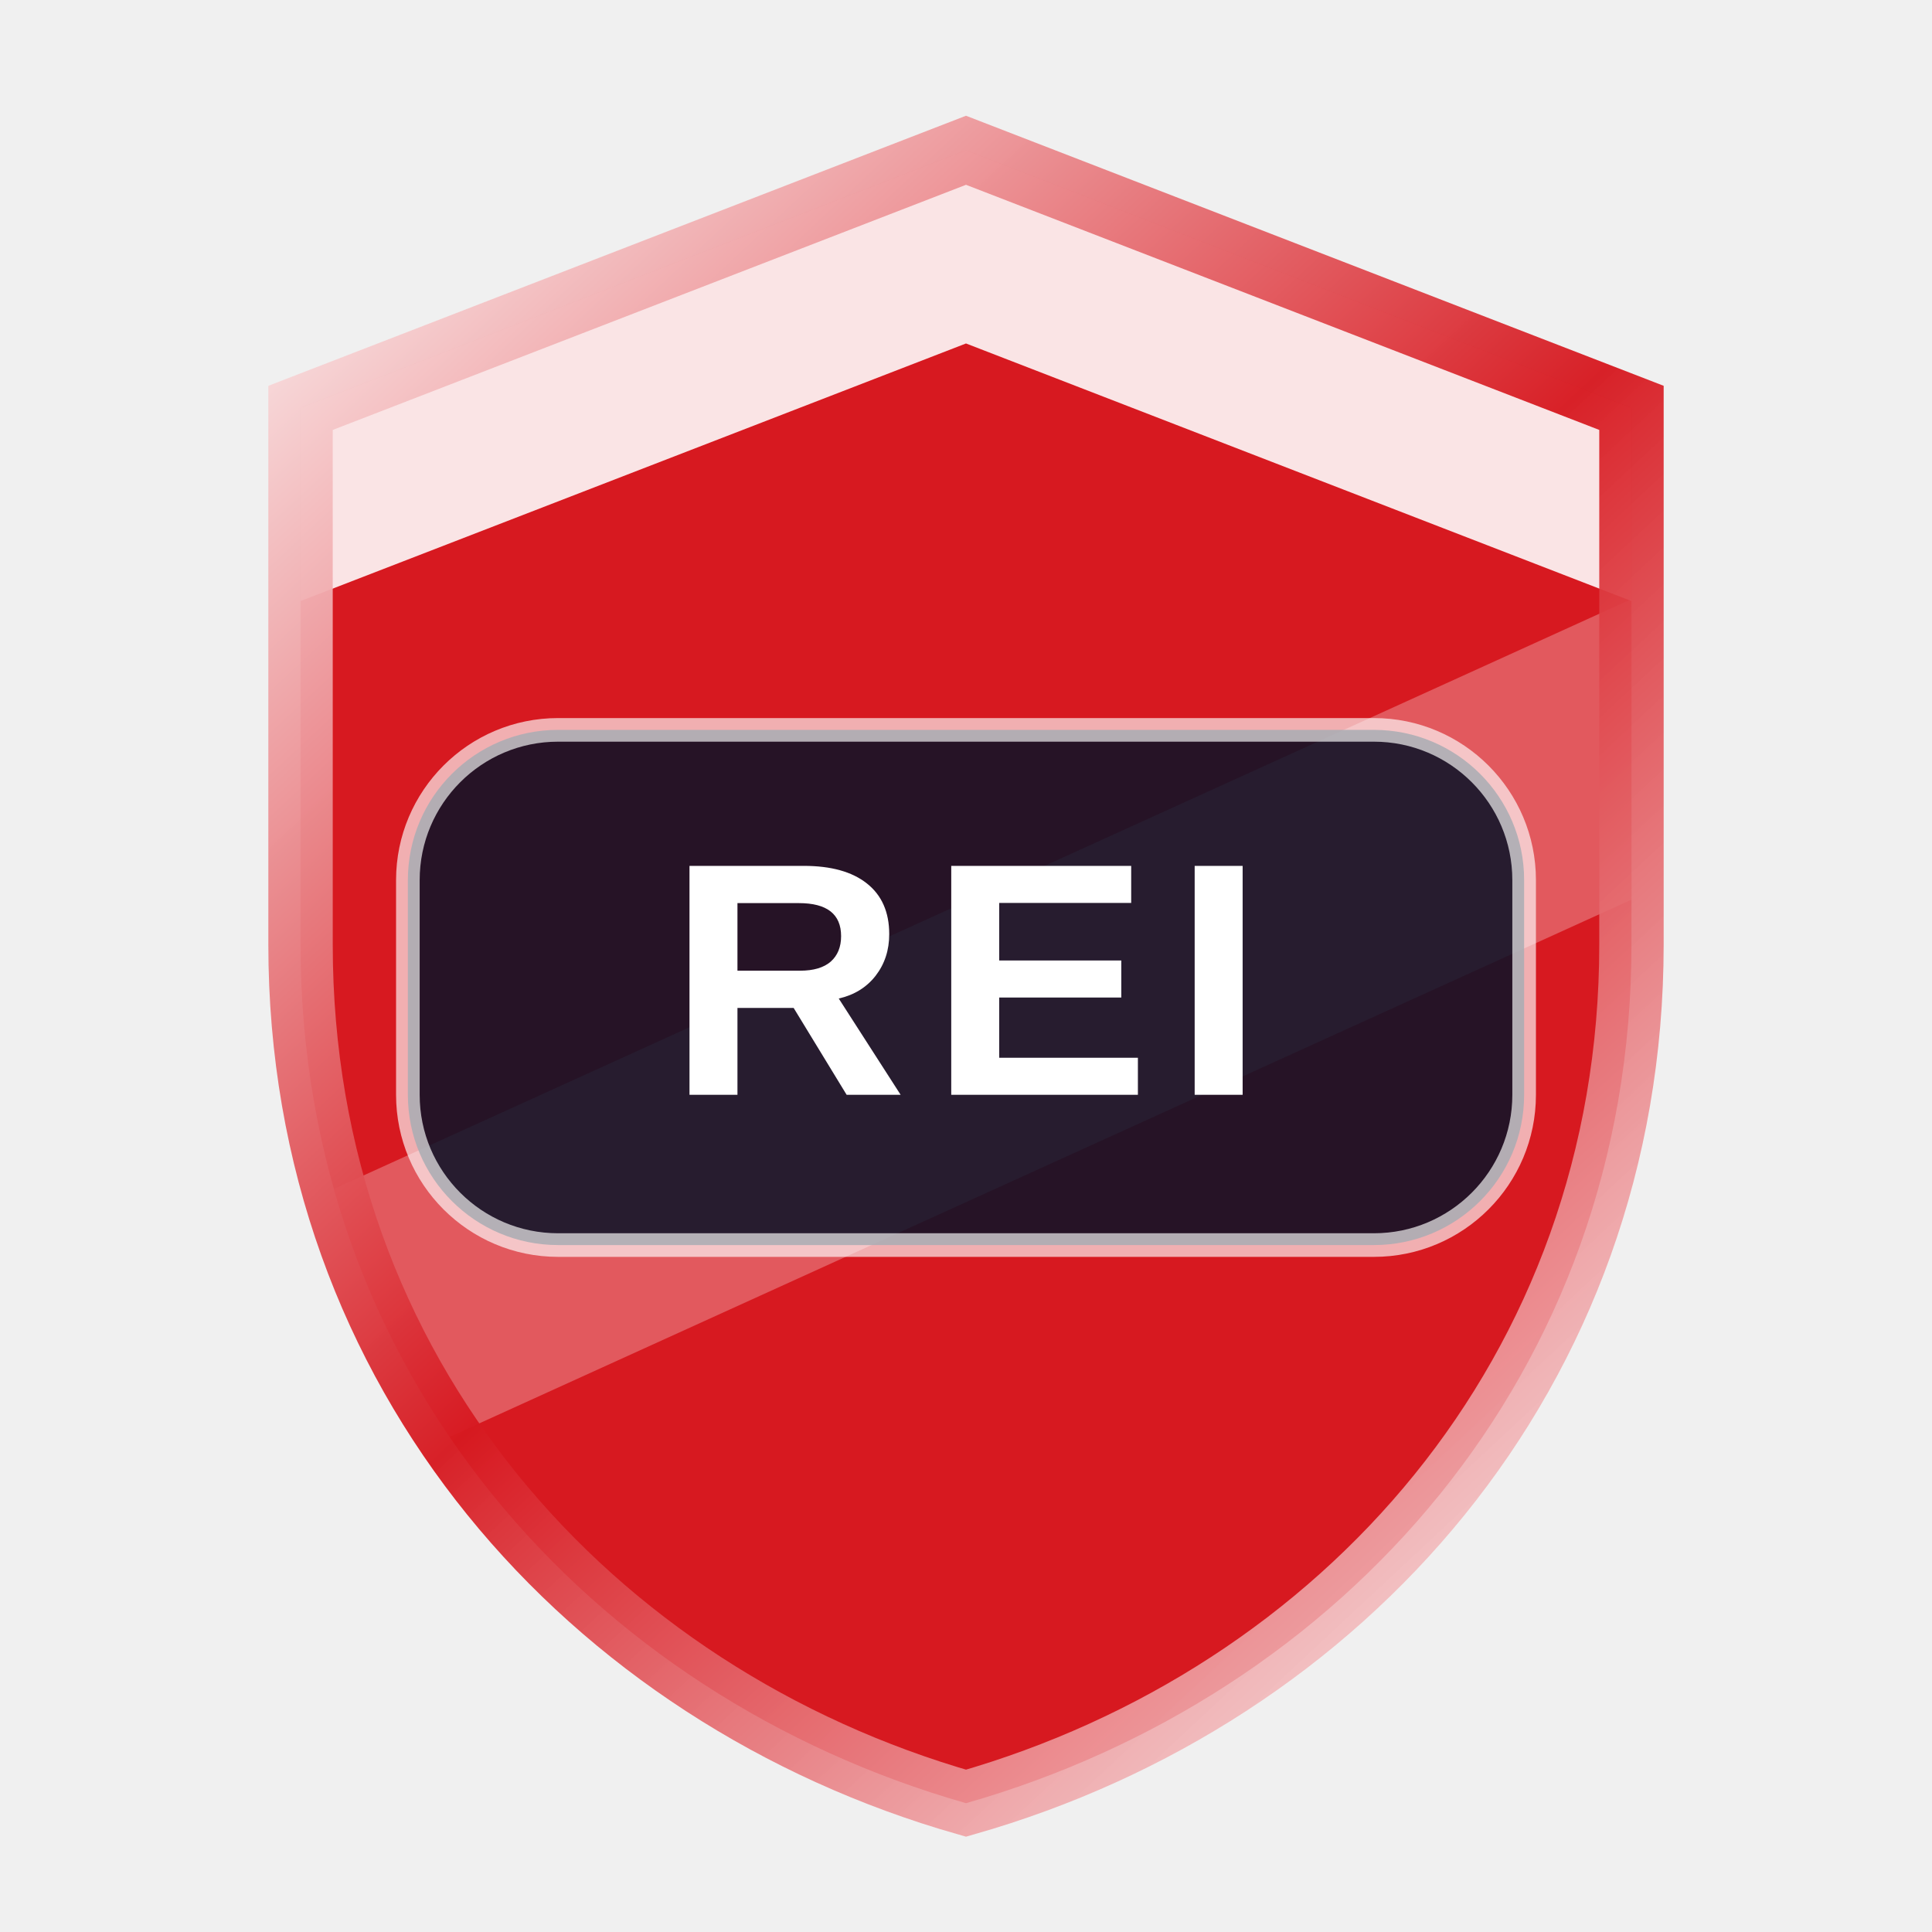
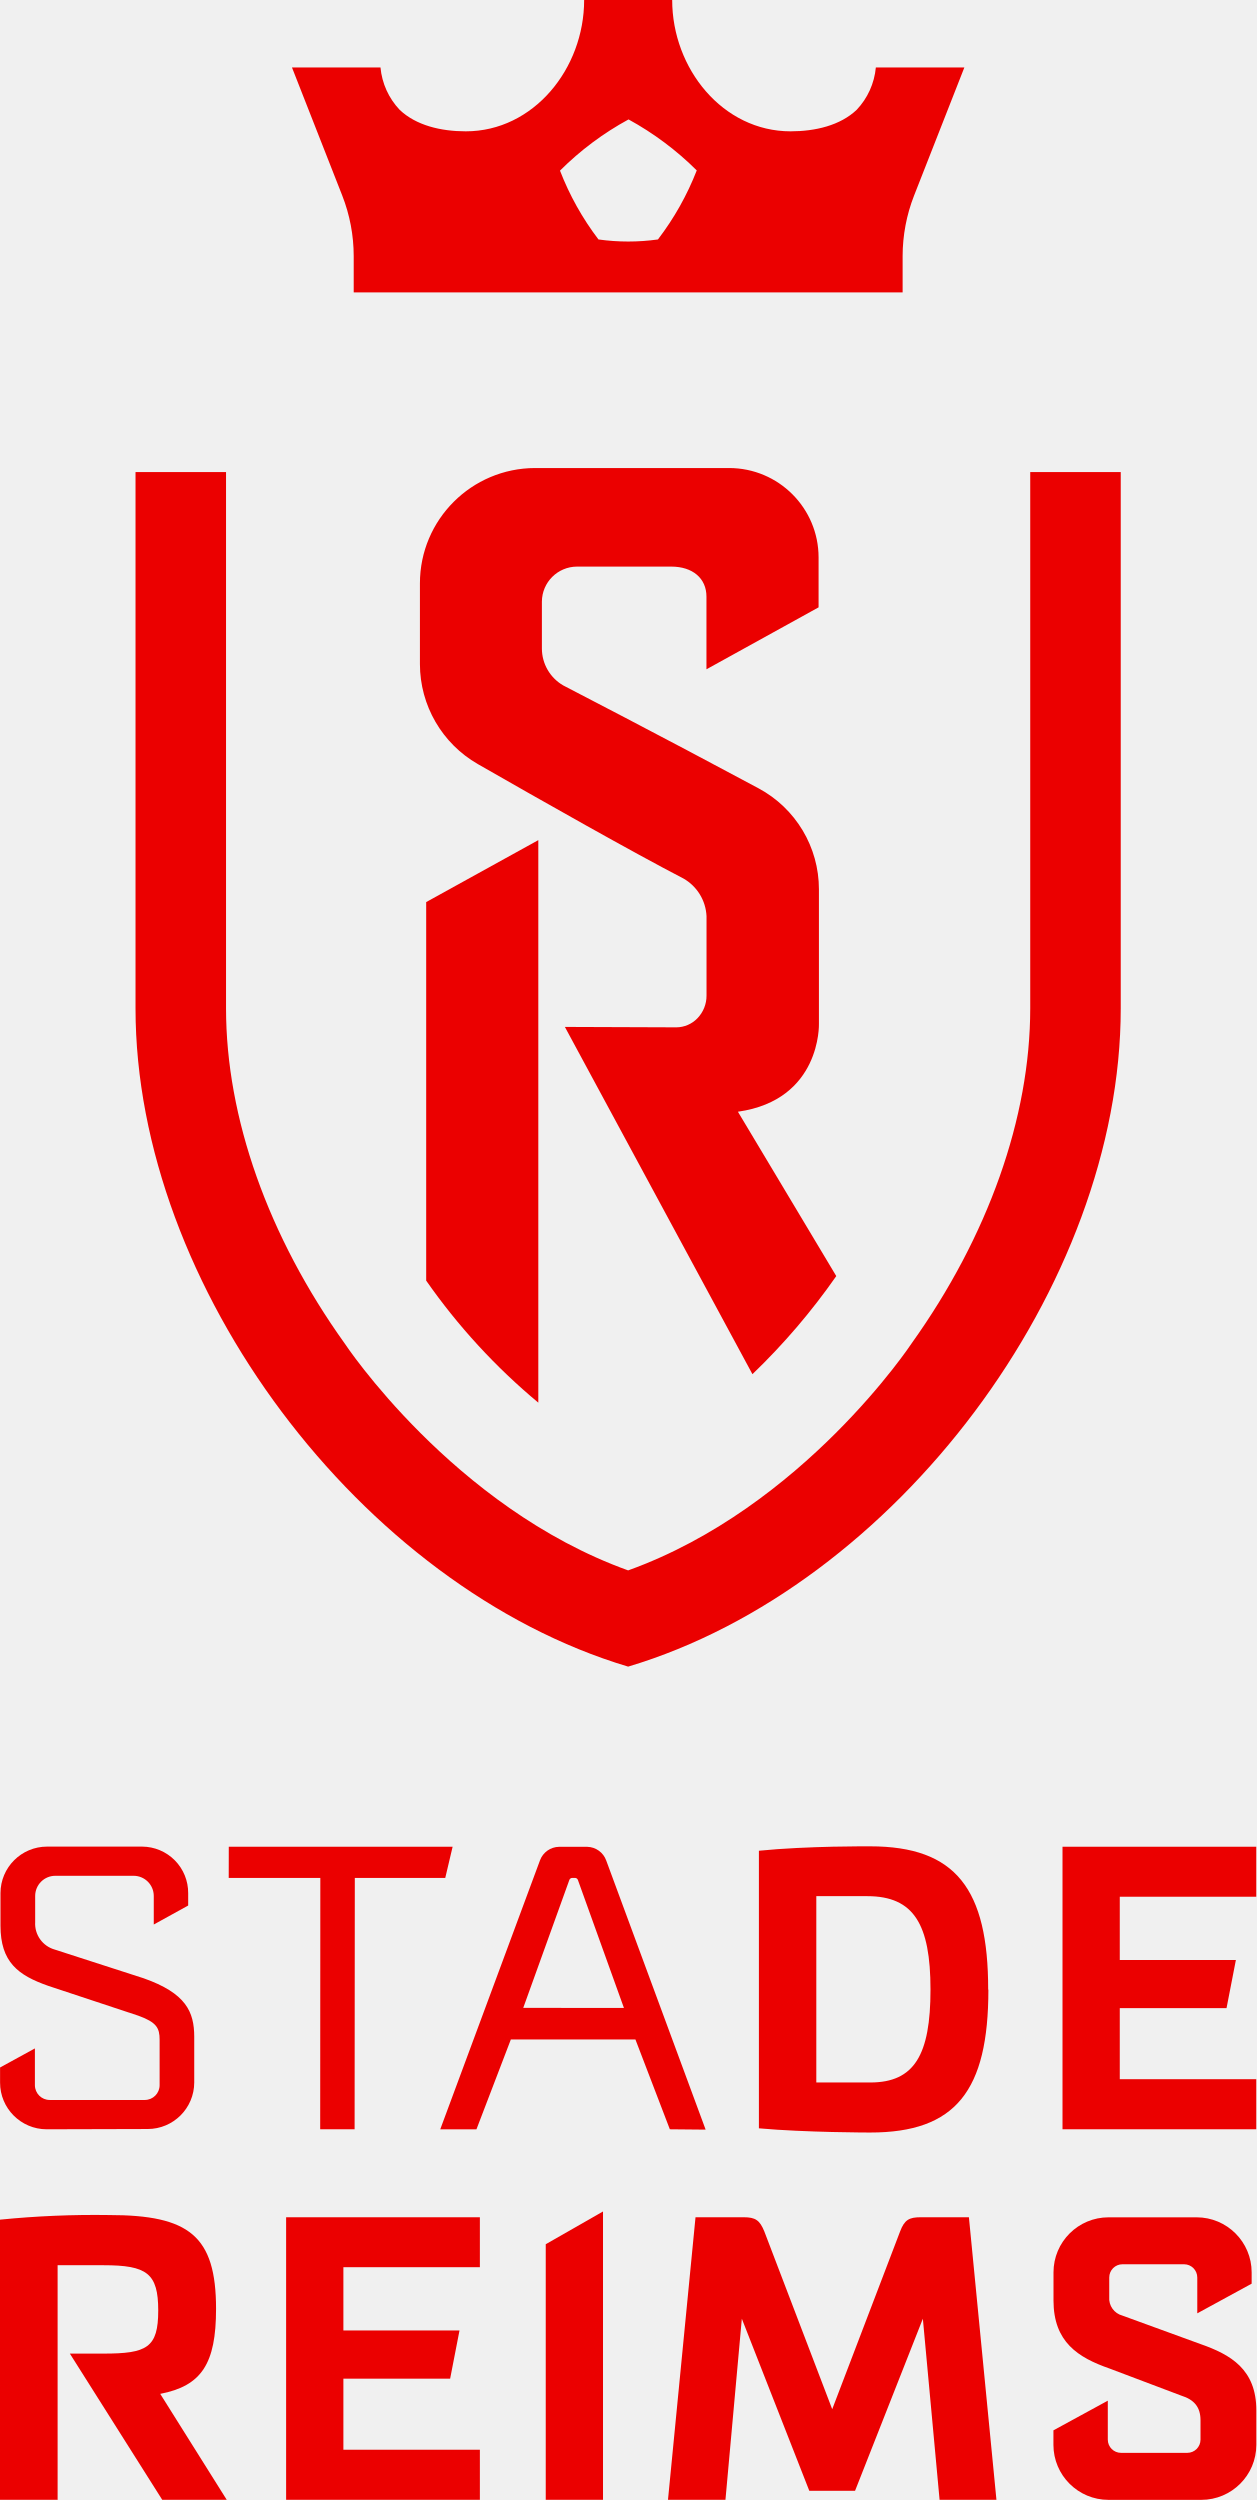
- <svg xmlns="http://www.w3.org/2000/svg" viewBox="0 0 180 180" fill="none">
-   <defs>
-     <linearGradient id="g_REI" x1="20" y1="15" x2="160" y2="165" gradientUnits="userSpaceOnUse">
-       <stop offset="0%" stop-color="#FFFFFF" stop-opacity="0.95" />
-       <stop offset="50%" stop-color="#D71920" stop-opacity="0.96" />
-       <stop offset="100%" stop-color="#FFFFFF" stop-opacity="0.80" />
-     </linearGradient>
-     <clipPath id="c_REI">
-       <path d="M90 14L152 38V88C152 128 125 158 90 168C55 158 28 128 28 88V38Z" />
-     </clipPath>
-   </defs>
-   <g clip-path="url(#c_REI)">
-     <rect x="24" y="10" width="132" height="162" fill="#D71920" />
-     <path d="M24 114L156 54V82L24 142Z" fill="#FFFFFF" fill-opacity="0.28" />
-     <path d="M90 14L152 38V56L90 32L28 56V38Z" fill="#FFFFFF" fill-opacity="0.88" />
-   </g>
-   <path d="M90 14L152 38V88C152 128 125 158 90 168C55 158 28 128 28 88V38Z" stroke="url(#g_REI)" stroke-width="6" />
-   <rect x="38" y="68" width="104" height="48" rx="14" fill="#0A1328" fill-opacity="0.86" stroke="#FFFFFF" stroke-opacity="0.65" stroke-width="2.2" />
-   <text x="90" y="102" text-anchor="middle" fill="#FFFFFF" font-family="Arial, Helvetica, sans-serif" font-weight="900" font-size="31" letter-spacing="2">REI</text>
+ <svg xmlns="http://www.w3.org/2000/svg" id="Calque_1" data-name="Calque 1" viewBox="0 0 1000 1989.919" version="1.1" width="1000" height="1989.92">
+   <defs id="defs2448" />
+   <path class="logo-stade-de-reims" d="M 499.973,1326.576 C 712.65,1263.08 892.073,1023.613 892.073,802.717 V 375.774 h -72.043 v 426.943 c 0,86.78 -33.529,181.395 -94.341,266.477 0,0 -86.232,130.609 -225.716,180.792 C 360.489,1199.803 274.256,1069.194 274.256,1069.194 213.39,984.167 179.916,889.498 179.916,802.717 V 375.774 h -72.043 v 426.943 c 0,220.895 179.423,460.308 392.1,523.859 z" id="path2452" style="fill:#eb0000;fill-opacity:1;stroke-width:5.479" />
+   <path class="logo-1" d="M 428.478,1116.474 V 668.712 l -89.246,49.307 v 301.32 a 494.932,494.932 0 0 0 89.246,97.135 z" id="path2454" style="fill:#eb0000;fill-opacity:1;stroke-width:5.479" />
+   <path class="logo-1" d="m 587.356,884.896 78.288,130.828 a 524.517,524.517 0 0 1 -66.729,78.069 l -149.291,-276.393 88.698,0.329 a 23.393,23.393 0 0 0 16.764,-7.177 25.694,25.694 0 0 0 7.286,-18.134 v -63.168 A 36.487,36.487 0 0 0 544.13,699.337 C 502.876,677.916 432.258,637.923 380.321,608.174 a 91.875,91.875 0 0 1 -46.075,-79.549 v -64.373 a 91.821,91.821 0 0 1 91.711,-91.711 h 154.386 a 71.221,71.221 0 0 1 71.221,71.221 v 39.665 l -89.246,49.307 v -57.853 c 0,-14.518 -10.957,-23.887 -27.995,-23.887 h -75.001 a 28.05,28.05 0 0 0 -27.995,27.941 v 37.254 a 33.967,33.967 0 0 0 17.038,29.42 c 0.931,0.493 79.494,41.089 155.372,81.85 a 91.163,91.163 0 0 1 48.102,80.425 v 107.16 c 0,0 1.863,60.483 -64.483,69.852 z" id="path2456" style="fill:#eb0000;fill-opacity:1;stroke-width:5.479" />
+   <path class="logo-1" d="m 718.457,232.729 v -28.817 a 132.581,132.581 0 0 1 9.149,-48.321 L 767.6,53.69 h -70.454 a 56.593,56.593 0 0 1 -15.285,33.748 c -13.039,12.382 -32.871,17.093 -52.594,17.093 -53.854,0 -94.231,-49.8 -94.231,-104.531 h -70.071 c 0,54.785 -40.377,104.531 -94.231,104.531 -19.832,0 -39.555,-4.712 -52.594,-17.093 A 56.593,56.593 0 0 1 302.854,53.69 h -70.454 l 39.993,101.901 a 132.581,132.581 0 0 1 9.149,48.321 v 28.817 z m -194.762,-42.13 a 170.273,170.273 0 0 1 -47.335,0 223.634,223.634 0 0 1 -30.625,-54.785 238.591,238.591 0 0 1 54.566,-40.76 v 0 a 241.44,241.44 0 0 1 54.292,40.596 224.621,224.621 0 0 1 -30.899,54.95 z" id="path2458" style="fill:#eb0000;fill-opacity:1;stroke-width:5.479" />
+   <polygon class="logo-1" points="182.51,302.08 182.51,309.36 154.36,309.36 154.36,268.31 182.51,268.31 182.51,275.57 162.68,275.57 162.68,284.76 179.55,284.76 178.19,291.76 162.68,291.76 162.68,302.08 " id="polygon2460" style="fill:#eb0000;fill-opacity:1" transform="matrix(5.478552,0,0,5.478552,0.05478551,0)" />
+   <path class="logo-1" d="M 45.582,1989.755 H 0 v -222.977 a 758.012,758.012 0 0 1 86.835,-3.671 c 63.606,0 85.137,16.436 85.137,74.673 0,43.828 -11.615,61.305 -44.431,67.66 l 52.923,84.315 H 129.129 L 55.607,1873.391 h 26.79 c 34.57,0 43.554,-4.657 43.554,-34.296 0,-29.639 -8.985,-36.049 -43.554,-36.049 H 45.855 v 186.873 z" id="path2462" style="fill:#eb0000;fill-opacity:1;stroke-width:5.479" />
+   <polygon class="logo-1" points="69.71,355.92 69.71,363.19 41.56,363.19 41.56,322.14 69.71,322.14 69.71,329.4 49.88,329.4 49.88,338.59 66.75,338.59 65.39,345.59 49.88,345.59 49.88,355.92 " id="polygon2464" style="fill:#eb0000;fill-opacity:1" transform="matrix(5.478552,0,0,5.478552,0.05478551,0)" />
+   <polygon class="logo-1" points="87.6,363.19 79.28,363.19 79.28,326.06 87.6,321.3 " id="polygon2466" style="fill:#eb0000;fill-opacity:1" transform="matrix(5.478552,0,0,5.478552,0.05478551,0)" />
+   <path class="logo-1" d="m 747.877,1989.755 -13.313,-144.141 -53.964,136.964 h -36.432 l -53.69,-136.964 -13.039,144.141 h -45.746 l 21.914,-224.894 h 38.35 c 9.314,0 12.765,2.301 16.436,11.341 l 54.019,141.456 54.019,-141.456 c 3.506,-9.313 7.232,-11.341 16.436,-11.341 h 38.35 l 21.914,224.894 z" id="path2468" style="fill:#eb0000;fill-opacity:1;stroke-width:5.479" />
+   <path class="logo-1" d="m 952.994,1812.798 a 10.519,10.519 0 0 0 -10.519,-10.519 h -49.033 a 10.519,10.519 0 0 0 -10.519,10.519 v 15.504 a 14.135,14.135 0 0 0 10.519,14.847 l 62.072,22.626 c 23.941,8.382 44.486,19.997 44.486,52.813 v 27.393 a 43.828,43.828 0 0 1 -43.828,43.828 h -73.851 a 43.828,43.828 0 0 1 -43.828,-43.828 v -11.505 l 43.281,-23.613 v 31.009 a 10.519,10.519 0 0 0 10.519,10.519 h 52.758 a 10.519,10.519 0 0 0 10.519,-10.519 v -15.395 c 0,-10.519 -5.04,-16.436 -15.395,-19.668 l -57.141,-21.585 c -24.927,-8.711 -44.486,-21.038 -44.486,-54.128 v -22.352 a 43.828,43.828 0 0 1 43.828,-43.828 h 70.071 a 43.828,43.828 0 0 1 43.828,43.828 v 8.985 l -43.281,23.613 v -28.434 z" id="path2470" style="fill:#eb0000;fill-opacity:1;stroke-width:5.479" />
+   <polygon class="logo-1" points="33.23,268.31 65.75,268.31 64.68,272.84 51.54,272.84 51.51,309.36 46.51,309.36 46.53,272.84 33.22,272.84 " id="polygon2472" style="fill:#eb0000;fill-opacity:1" transform="matrix(5.478552,0,0,5.478552,0.05478551,0)" />
+   <path class="logo-1" d="m 649.756,1509.286 v 148.304 h 42.952 c 35.118,0 47.937,-21.914 47.937,-73.96 0,-52.046 -13.313,-74.289 -50.184,-74.344 z m 136.964,74.399 c 0,80.425 -25.914,113.79 -94.122,113.735 0,0 -51.498,0 -88.533,-3.342 v -220.95 c 38.843,-3.89 88.533,-3.506 88.533,-3.506 68.208,0 94.012,33.967 93.957,114.063" id="path2474" style="fill:#eb0000;fill-opacity:1;stroke-width:5.479" />
+   <path class="logo-1" d="m 533.173,1694.845 -27.393,-71.495 h -99.162 l -27.393,71.55 h -28.817 l 79.439,-214.211 a 16.436,16.436 0 0 1 15.121,-10.683 h 22.462 a 16.436,16.436 0 0 1 15.121,10.957 l 79.11,214.156 z m -36.542,-96.587 -36.652,-101.901 a 2.411,2.411 0 0 0 -2.246,-1.589 h -2.301 a 2.411,2.411 0 0 0 -2.246,1.589 l -36.706,101.846 z" id="path2476" style="fill:#eb0000;fill-opacity:1;stroke-width:5.479" />
+   <path class="logo-1" d="M 37.09,1694.845 A 37.145,37.145 0 0 1 0.055,1657.645 v -11.998 L 27.776,1630.472 v 29.256 a 11.779,11.779 0 0 0 11.779,11.779 h 75.714 a 11.779,11.779 0 0 0 11.779,-11.779 v -36.268 c 0,-9.149 -2.356,-13.806 -17.038,-19.065 l -71.605,-23.722 c -24.106,-8.437 -38.021,-18.956 -38.021,-47.992 v -25.804 a 37.09,37.09 0 0 1 37.09,-37.035 h 75.714 a 36.816,36.816 0 0 1 36.597,37.09 v 9.807 l -27.393,15.121 v -22.736 a 16.052,16.052 0 0 0 -16.052,-16.052 H 44.048 a 16.052,16.052 0 0 0 -16.052,15.997 v 20.819 a 21.421,21.421 0 0 0 15.614,21.914 l 70.728,22.846 c 33.584,11.834 40.267,26.571 40.267,46.623 v 36.323 a 37.09,37.09 0 0 1 -37.09,37.035 z" id="path2478" style="fill:#eb0000;fill-opacity:1;stroke-width:5.479" />
</svg>
